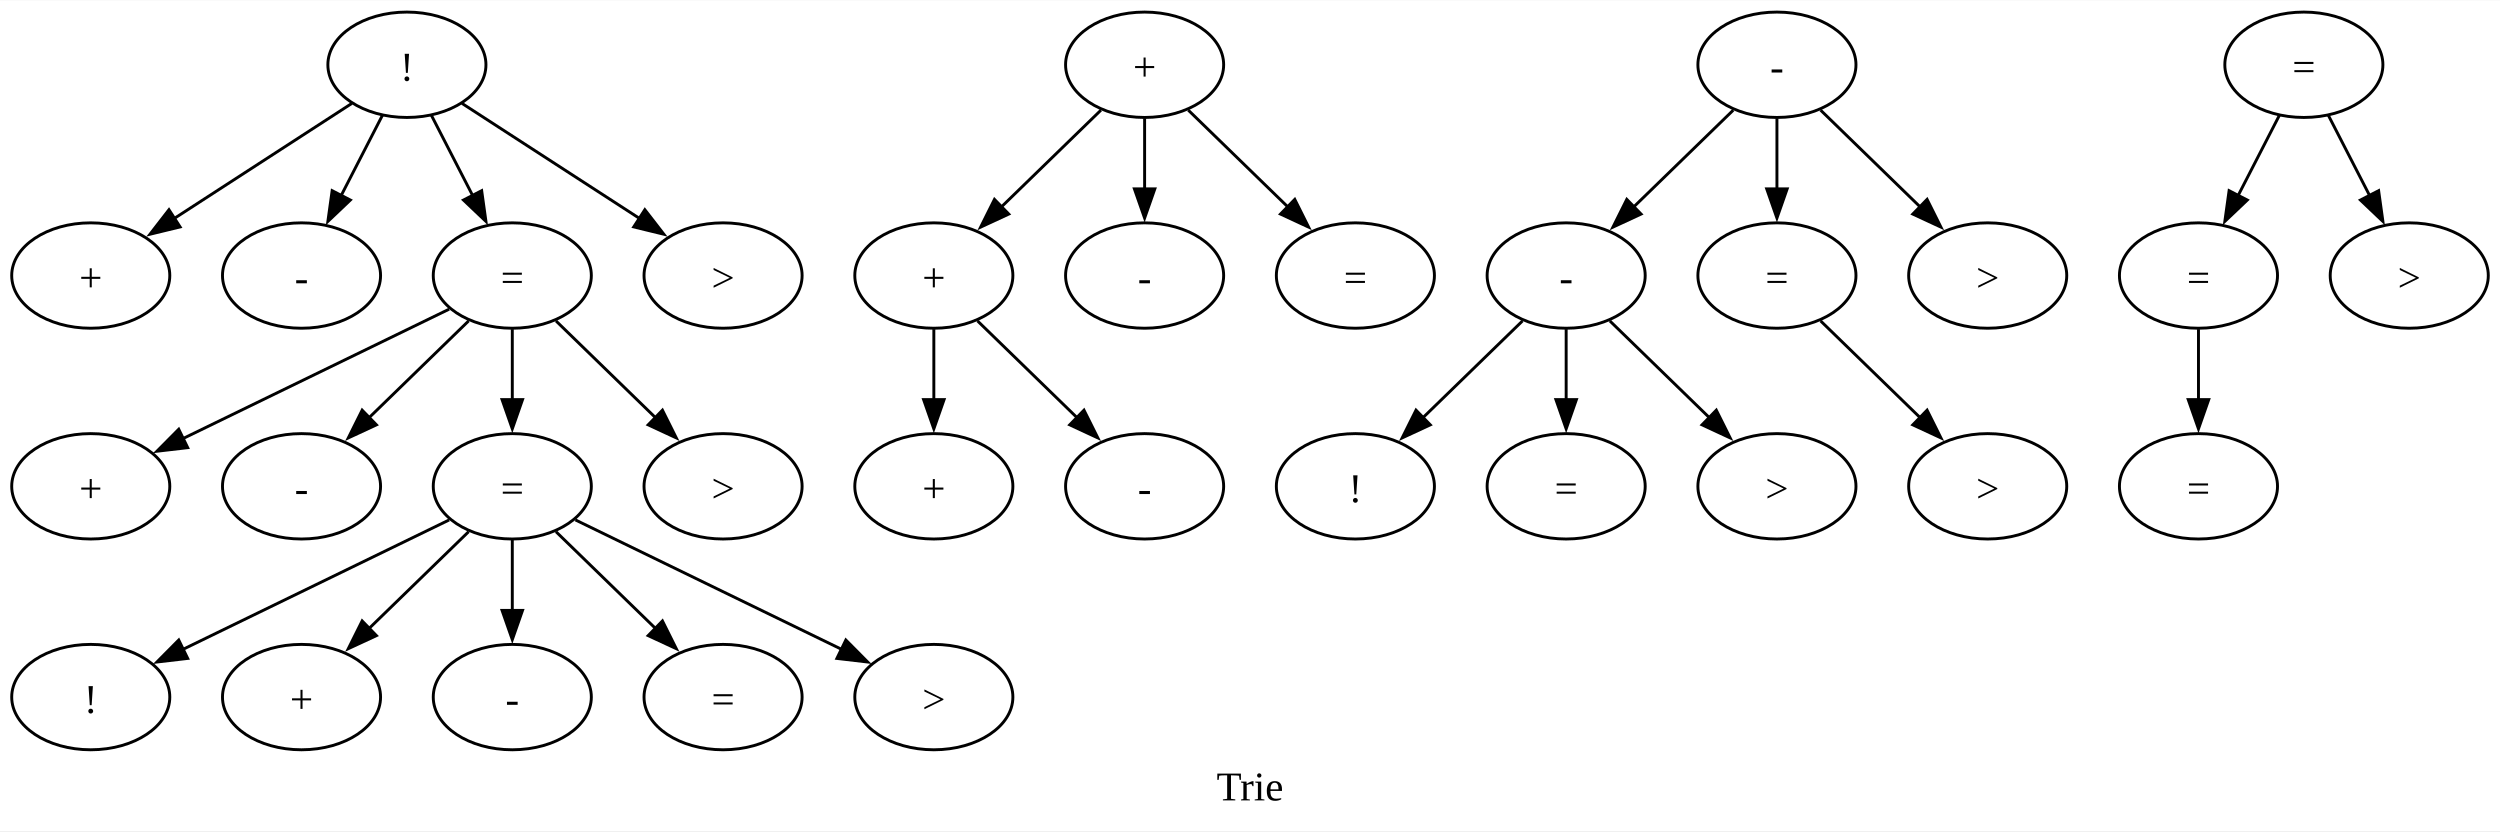
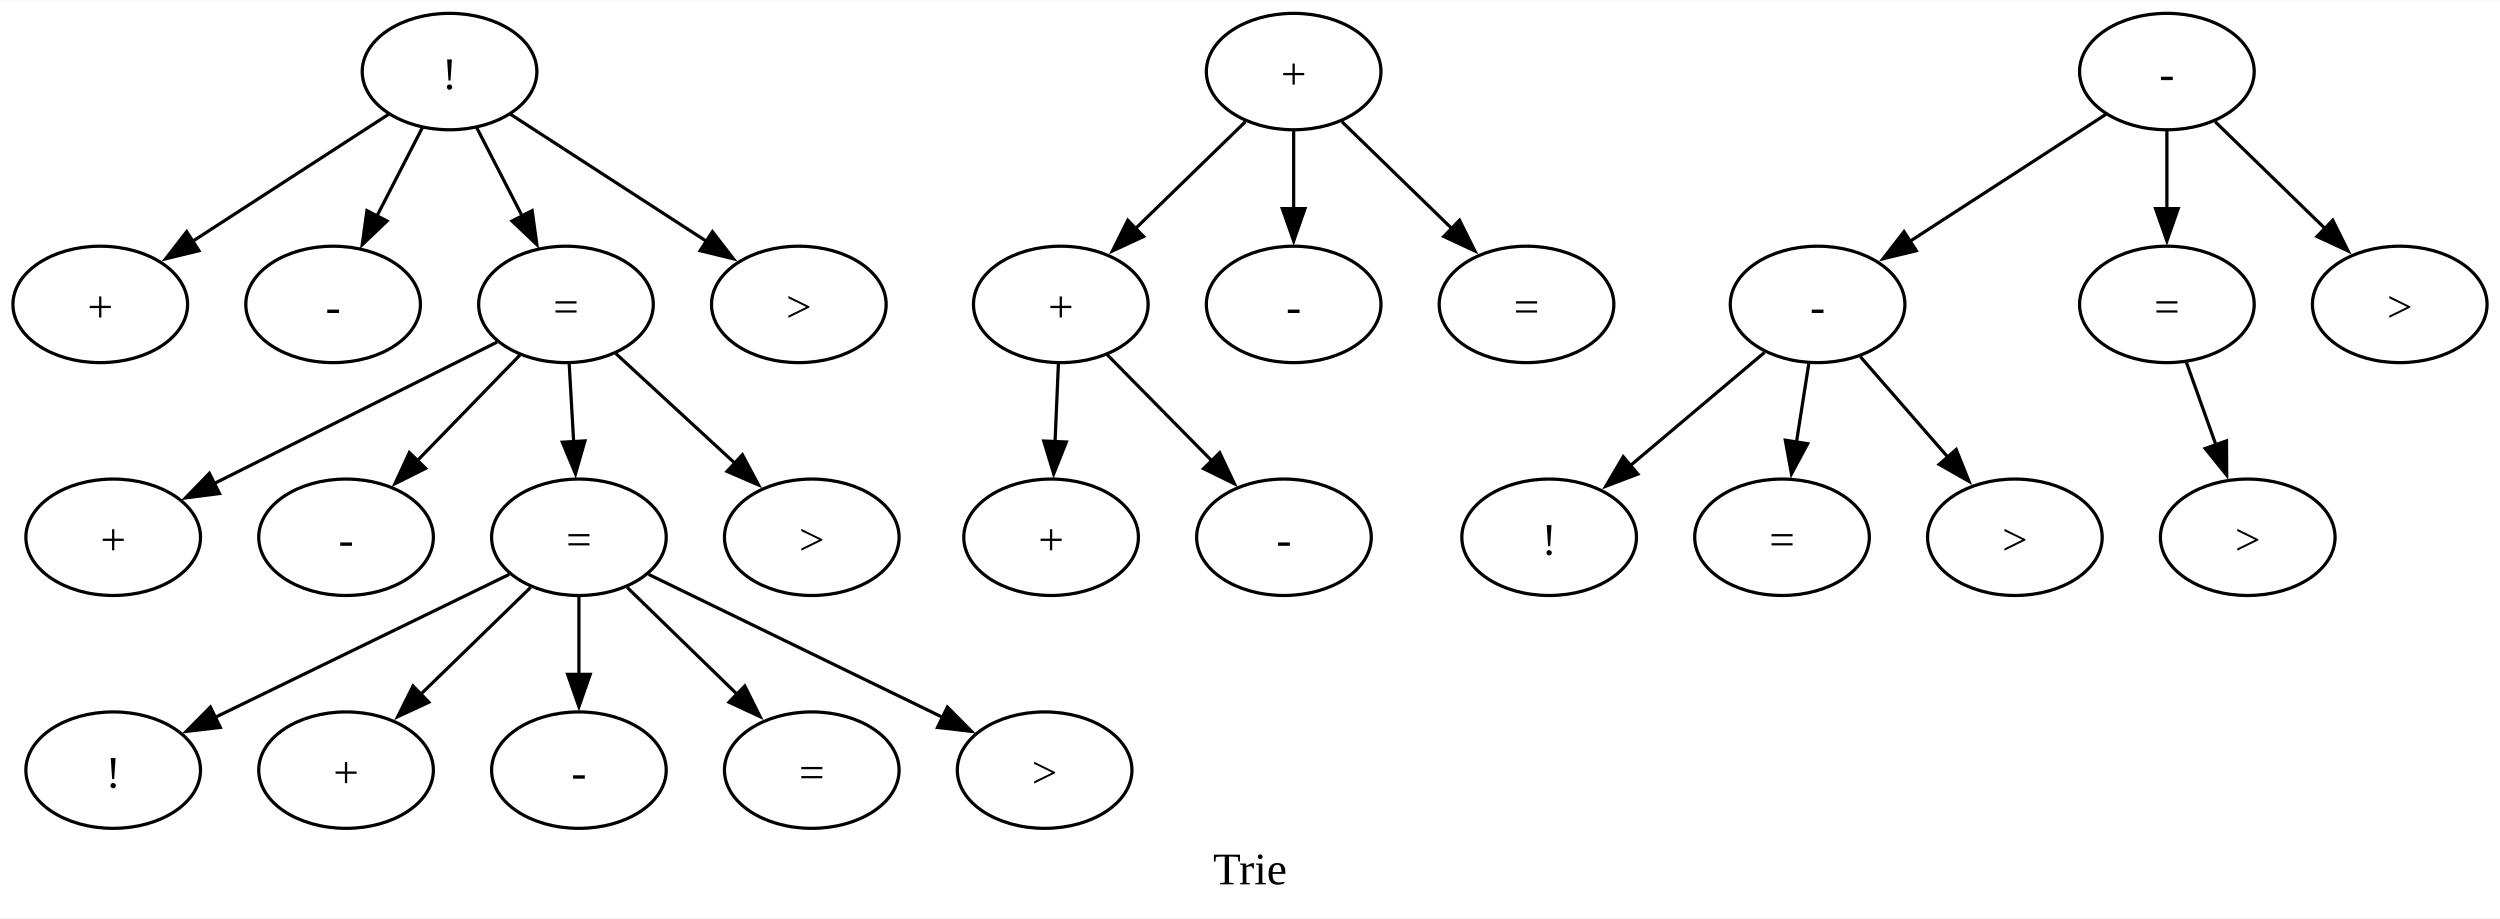
- <svg xmlns="http://www.w3.org/2000/svg" width="854pt" height="284pt" viewBox="0.00 0.00 854.00 283.75">
+ <svg xmlns="http://www.w3.org/2000/svg" width="773pt" height="284pt" viewBox="0.00 0.00 773.00 283.75">
  <g id="graph0" class="graph" transform="scale(1 1) rotate(0) translate(4 279.75)">
-     <polygon fill="white" stroke="none" points="-4,4 -4,-279.75 850,-279.75 850,4 -4,4" />
-     <text text-anchor="middle" x="423" y="-6.45" font-family="Times New Roman,serif" font-size="14.00">Trie</text>
+     <polygon fill="white" stroke="none" points="-4,4 -4,-279.75 769,-279.75 769,4 -4,4" />
+     <text text-anchor="middle" x="382.5" y="-6.45" font-family="Times New Roman,serif" font-size="14.00">Trie</text>
    <g id="node1" class="node">
      <ellipse fill="none" stroke="black" cx="135" cy="-257.75" rx="27" ry="18" />
      <text text-anchor="middle" x="135" y="-252.32" font-family="Times New Roman,serif" font-size="14.00">!</text>
    </g>
    <g id="node2" class="node">
      <ellipse fill="none" stroke="black" cx="27" cy="-185.75" rx="27" ry="18" />
      <text text-anchor="middle" x="27" y="-180.32" font-family="Times New Roman,serif" font-size="14.00">+</text>
    </g>
    <g id="edge1" class="edge">
      <path fill="none" stroke="black" d="M116.19,-244.56C99.41,-233.68 74.61,-217.61 55.41,-205.17" />
      <polygon fill="black" stroke="black" points="57.52,-202.36 47.23,-199.86 53.72,-208.24 57.52,-202.36" />
    </g>
    <g id="node3" class="node">
      <ellipse fill="none" stroke="black" cx="99" cy="-185.75" rx="27" ry="18" />
      <text text-anchor="middle" x="99" y="-180.32" font-family="Times New Roman,serif" font-size="14.00">-</text>
    </g>
    <g id="edge2" class="edge">
      <path fill="none" stroke="black" d="M126.65,-240.51C122.42,-232.3 117.19,-222.12 112.42,-212.84" />
      <polygon fill="black" stroke="black" points="115.68,-211.54 108,-204.24 109.46,-214.74 115.68,-211.54" />
    </g>
    <g id="node4" class="node">
      <ellipse fill="none" stroke="black" cx="171" cy="-185.75" rx="27" ry="18" />
      <text text-anchor="middle" x="171" y="-180.32" font-family="Times New Roman,serif" font-size="14.00">=</text>
    </g>
    <g id="edge3" class="edge">
      <path fill="none" stroke="black" d="M143.35,-240.51C147.58,-232.3 152.81,-222.12 157.58,-212.84" />
      <polygon fill="black" stroke="black" points="160.54,-214.74 162,-204.24 154.32,-211.54 160.54,-214.74" />
    </g>
    <g id="node5" class="node">
      <ellipse fill="none" stroke="black" cx="243" cy="-185.75" rx="27" ry="18" />
      <text text-anchor="middle" x="243" y="-180.32" font-family="Times New Roman,serif" font-size="14.00">&gt;</text>
    </g>
    <g id="edge4" class="edge">
      <path fill="none" stroke="black" d="M153.81,-244.56C170.59,-233.68 195.39,-217.61 214.59,-205.17" />
      <polygon fill="black" stroke="black" points="216.28,-208.24 222.77,-199.86 212.48,-202.36 216.28,-208.24" />
    </g>
    <g id="node6" class="node">
-       <ellipse fill="none" stroke="black" cx="27" cy="-113.75" rx="27" ry="18" />
-       <text text-anchor="middle" x="27" y="-108.33" font-family="Times New Roman,serif" font-size="14.00">+</text>
+       <ellipse fill="none" stroke="black" cx="31" cy="-113.75" rx="27" ry="18" />
+       <text text-anchor="middle" x="31" y="-108.33" font-family="Times New Roman,serif" font-size="14.00">+</text>
    </g>
    <g id="edge5" class="edge">
-       <path fill="none" stroke="black" d="M149.44,-174.27C125.34,-162.55 86.08,-143.47 58.53,-130.07" />
-       <polygon fill="black" stroke="black" points="60.12,-126.96 49.6,-125.73 57.06,-133.25 60.12,-126.96" />
+       <path fill="none" stroke="black" d="M149.74,-174.12C126.37,-162.44 88.62,-143.56 61.97,-130.24" />
+       <polygon fill="black" stroke="black" points="63.87,-127.27 53.36,-125.93 60.74,-133.53 63.87,-127.27" />
    </g>
    <g id="node7" class="node">
-       <ellipse fill="none" stroke="black" cx="99" cy="-113.75" rx="27" ry="18" />
-       <text text-anchor="middle" x="99" y="-108.33" font-family="Times New Roman,serif" font-size="14.00">-</text>
+       <ellipse fill="none" stroke="black" cx="103" cy="-113.75" rx="27" ry="18" />
+       <text text-anchor="middle" x="103" y="-108.33" font-family="Times New Roman,serif" font-size="14.00">-</text>
    </g>
    <g id="edge6" class="edge">
-       <path fill="none" stroke="black" d="M156.08,-170.25C146.23,-160.67 133.14,-147.94 121.97,-137.09" />
-       <polygon fill="black" stroke="black" points="124.59,-134.75 114.98,-130.29 119.71,-139.77 124.59,-134.75" />
+       <path fill="none" stroke="black" d="M156.91,-170.25C147.7,-160.77 135.48,-148.19 125.01,-137.41" />
+       <polygon fill="black" stroke="black" points="127.6,-135.06 118.13,-130.32 122.58,-139.93 127.6,-135.06" />
    </g>
    <g id="node8" class="node">
-       <ellipse fill="none" stroke="black" cx="171" cy="-113.75" rx="27" ry="18" />
-       <text text-anchor="middle" x="171" y="-108.33" font-family="Times New Roman,serif" font-size="14.00">=</text>
+       <ellipse fill="none" stroke="black" cx="175" cy="-113.75" rx="27" ry="18" />
+       <text text-anchor="middle" x="175" y="-108.33" font-family="Times New Roman,serif" font-size="14.00">=</text>
    </g>
    <g id="edge7" class="edge">
-       <path fill="none" stroke="black" d="M171,-167.45C171,-160.16 171,-151.48 171,-143.29" />
-       <polygon fill="black" stroke="black" points="174.5,-143.37 171,-133.37 167.5,-143.37 174.5,-143.37" />
+       <path fill="none" stroke="black" d="M171.99,-167.45C172.41,-160.16 172.9,-151.48 173.37,-143.29" />
+       <polygon fill="black" stroke="black" points="176.86,-143.55 173.94,-133.37 169.87,-143.15 176.86,-143.55" />
    </g>
    <g id="node9" class="node">
-       <ellipse fill="none" stroke="black" cx="243" cy="-113.75" rx="27" ry="18" />
-       <text text-anchor="middle" x="243" y="-108.33" font-family="Times New Roman,serif" font-size="14.00">&gt;</text>
+       <ellipse fill="none" stroke="black" cx="247" cy="-113.75" rx="27" ry="18" />
+       <text text-anchor="middle" x="247" y="-108.33" font-family="Times New Roman,serif" font-size="14.00">&gt;</text>
    </g>
    <g id="edge8" class="edge">
-       <path fill="none" stroke="black" d="M185.92,-170.25C195.77,-160.67 208.86,-147.94 220.03,-137.09" />
-       <polygon fill="black" stroke="black" points="222.29,-139.77 227.02,-130.29 217.41,-134.75 222.29,-139.77" />
+       <path fill="none" stroke="black" d="M186.38,-170.58C196.99,-160.81 211.3,-147.63 223.35,-136.53" />
+       <polygon fill="black" stroke="black" points="225.55,-139.27 230.53,-129.92 220.8,-134.12 225.55,-139.27" />
    </g>
    <g id="node10" class="node">
-       <ellipse fill="none" stroke="black" cx="27" cy="-41.75" rx="27" ry="18" />
-       <text text-anchor="middle" x="27" y="-36.33" font-family="Times New Roman,serif" font-size="14.00">!</text>
+       <ellipse fill="none" stroke="black" cx="31" cy="-41.75" rx="27" ry="18" />
+       <text text-anchor="middle" x="31" y="-36.33" font-family="Times New Roman,serif" font-size="14.00">!</text>
    </g>
    <g id="edge9" class="edge">
-       <path fill="none" stroke="black" d="M149.44,-102.27C125.34,-90.55 86.08,-71.47 58.53,-58.07" />
-       <polygon fill="black" stroke="black" points="60.12,-54.96 49.6,-53.73 57.06,-61.25 60.12,-54.96" />
+       <path fill="none" stroke="black" d="M153.44,-102.27C129.34,-90.55 90.08,-71.47 62.53,-58.07" />
+       <polygon fill="black" stroke="black" points="64.12,-54.96 53.6,-53.73 61.06,-61.25 64.12,-54.96" />
    </g>
    <g id="node11" class="node">
-       <ellipse fill="none" stroke="black" cx="99" cy="-41.75" rx="27" ry="18" />
-       <text text-anchor="middle" x="99" y="-36.33" font-family="Times New Roman,serif" font-size="14.00">+</text>
+       <ellipse fill="none" stroke="black" cx="103" cy="-41.75" rx="27" ry="18" />
+       <text text-anchor="middle" x="103" y="-36.33" font-family="Times New Roman,serif" font-size="14.00">+</text>
    </g>
    <g id="edge10" class="edge">
-       <path fill="none" stroke="black" d="M156.08,-98.25C146.23,-88.67 133.14,-75.94 121.97,-65.09" />
-       <polygon fill="black" stroke="black" points="124.59,-62.75 114.98,-58.29 119.71,-67.77 124.59,-62.75" />
+       <path fill="none" stroke="black" d="M160.08,-98.25C150.23,-88.67 137.14,-75.94 125.97,-65.09" />
+       <polygon fill="black" stroke="black" points="128.59,-62.75 118.98,-58.29 123.71,-67.77 128.59,-62.75" />
    </g>
    <g id="node12" class="node">
-       <ellipse fill="none" stroke="black" cx="171" cy="-41.75" rx="27" ry="18" />
-       <text text-anchor="middle" x="171" y="-36.33" font-family="Times New Roman,serif" font-size="14.00">-</text>
+       <ellipse fill="none" stroke="black" cx="175" cy="-41.75" rx="27" ry="18" />
+       <text text-anchor="middle" x="175" y="-36.33" font-family="Times New Roman,serif" font-size="14.00">-</text>
    </g>
    <g id="edge11" class="edge">
-       <path fill="none" stroke="black" d="M171,-95.45C171,-88.16 171,-79.48 171,-71.29" />
-       <polygon fill="black" stroke="black" points="174.5,-71.37 171,-61.37 167.5,-71.37 174.5,-71.37" />
+       <path fill="none" stroke="black" d="M175,-95.45C175,-88.16 175,-79.48 175,-71.29" />
+       <polygon fill="black" stroke="black" points="178.5,-71.37 175,-61.37 171.5,-71.37 178.5,-71.37" />
    </g>
    <g id="node13" class="node">
-       <ellipse fill="none" stroke="black" cx="243" cy="-41.75" rx="27" ry="18" />
-       <text text-anchor="middle" x="243" y="-36.33" font-family="Times New Roman,serif" font-size="14.00">=</text>
+       <ellipse fill="none" stroke="black" cx="247" cy="-41.75" rx="27" ry="18" />
+       <text text-anchor="middle" x="247" y="-36.33" font-family="Times New Roman,serif" font-size="14.00">=</text>
    </g>
    <g id="edge12" class="edge">
-       <path fill="none" stroke="black" d="M185.92,-98.25C195.77,-88.67 208.86,-75.94 220.03,-65.09" />
-       <polygon fill="black" stroke="black" points="222.29,-67.77 227.02,-58.29 217.41,-62.75 222.29,-67.77" />
+       <path fill="none" stroke="black" d="M189.92,-98.25C199.77,-88.67 212.86,-75.94 224.03,-65.09" />
+       <polygon fill="black" stroke="black" points="226.29,-67.77 231.02,-58.29 221.41,-62.75 226.29,-67.77" />
    </g>
    <g id="node14" class="node">
-       <ellipse fill="none" stroke="black" cx="315" cy="-41.75" rx="27" ry="18" />
-       <text text-anchor="middle" x="315" y="-36.33" font-family="Times New Roman,serif" font-size="14.00">&gt;</text>
+       <ellipse fill="none" stroke="black" cx="319" cy="-41.75" rx="27" ry="18" />
+       <text text-anchor="middle" x="319" y="-36.33" font-family="Times New Roman,serif" font-size="14.00">&gt;</text>
    </g>
    <g id="edge13" class="edge">
-       <path fill="none" stroke="black" d="M192.56,-102.27C216.66,-90.55 255.92,-71.47 283.47,-58.07" />
-       <polygon fill="black" stroke="black" points="284.94,-61.25 292.4,-53.73 281.88,-54.96 284.94,-61.25" />
+       <path fill="none" stroke="black" d="M196.56,-102.27C220.66,-90.55 259.92,-71.47 287.47,-58.07" />
+       <polygon fill="black" stroke="black" points="288.94,-61.25 296.4,-53.73 285.88,-54.96 288.94,-61.25" />
    </g>
    <g id="node15" class="node">
-       <ellipse fill="none" stroke="black" cx="387" cy="-257.75" rx="27" ry="18" />
-       <text text-anchor="middle" x="387" y="-252.32" font-family="Times New Roman,serif" font-size="14.00">+</text>
+       <ellipse fill="none" stroke="black" cx="396" cy="-257.75" rx="27" ry="18" />
+       <text text-anchor="middle" x="396" y="-252.32" font-family="Times New Roman,serif" font-size="14.00">+</text>
    </g>
    <g id="node16" class="node">
-       <ellipse fill="none" stroke="black" cx="315" cy="-185.75" rx="27" ry="18" />
-       <text text-anchor="middle" x="315" y="-180.32" font-family="Times New Roman,serif" font-size="14.00">+</text>
+       <ellipse fill="none" stroke="black" cx="324" cy="-185.75" rx="27" ry="18" />
+       <text text-anchor="middle" x="324" y="-180.32" font-family="Times New Roman,serif" font-size="14.00">+</text>
    </g>
    <g id="edge14" class="edge">
-       <path fill="none" stroke="black" d="M372.08,-242.25C362.23,-232.67 349.14,-219.94 337.97,-209.09" />
-       <polygon fill="black" stroke="black" points="340.59,-206.75 330.98,-202.29 335.71,-211.77 340.59,-206.75" />
+       <path fill="none" stroke="black" d="M381.08,-242.25C371.23,-232.67 358.14,-219.94 346.97,-209.09" />
+       <polygon fill="black" stroke="black" points="349.59,-206.75 339.98,-202.29 344.71,-211.77 349.59,-206.75" />
    </g>
    <g id="node17" class="node">
-       <ellipse fill="none" stroke="black" cx="387" cy="-185.75" rx="27" ry="18" />
-       <text text-anchor="middle" x="387" y="-180.32" font-family="Times New Roman,serif" font-size="14.00">-</text>
+       <ellipse fill="none" stroke="black" cx="396" cy="-185.75" rx="27" ry="18" />
+       <text text-anchor="middle" x="396" y="-180.32" font-family="Times New Roman,serif" font-size="14.00">-</text>
    </g>
    <g id="edge15" class="edge">
-       <path fill="none" stroke="black" d="M387,-239.45C387,-232.16 387,-223.48 387,-215.29" />
-       <polygon fill="black" stroke="black" points="390.5,-215.37 387,-205.37 383.5,-215.37 390.5,-215.37" />
+       <path fill="none" stroke="black" d="M396,-239.45C396,-232.16 396,-223.48 396,-215.29" />
+       <polygon fill="black" stroke="black" points="399.5,-215.37 396,-205.37 392.5,-215.37 399.5,-215.37" />
    </g>
    <g id="node18" class="node">
-       <ellipse fill="none" stroke="black" cx="459" cy="-185.75" rx="27" ry="18" />
-       <text text-anchor="middle" x="459" y="-180.32" font-family="Times New Roman,serif" font-size="14.00">=</text>
+       <ellipse fill="none" stroke="black" cx="468" cy="-185.75" rx="27" ry="18" />
+       <text text-anchor="middle" x="468" y="-180.32" font-family="Times New Roman,serif" font-size="14.00">=</text>
    </g>
    <g id="edge16" class="edge">
-       <path fill="none" stroke="black" d="M401.92,-242.25C411.77,-232.67 424.86,-219.94 436.03,-209.09" />
-       <polygon fill="black" stroke="black" points="438.29,-211.77 443.02,-202.29 433.41,-206.75 438.29,-211.77" />
+       <path fill="none" stroke="black" d="M410.92,-242.25C420.77,-232.67 433.86,-219.94 445.03,-209.09" />
+       <polygon fill="black" stroke="black" points="447.29,-211.77 452.02,-202.29 442.41,-206.75 447.29,-211.77" />
    </g>
    <g id="node19" class="node">
-       <ellipse fill="none" stroke="black" cx="315" cy="-113.75" rx="27" ry="18" />
-       <text text-anchor="middle" x="315" y="-108.33" font-family="Times New Roman,serif" font-size="14.00">+</text>
+       <ellipse fill="none" stroke="black" cx="321" cy="-113.75" rx="27" ry="18" />
+       <text text-anchor="middle" x="321" y="-108.33" font-family="Times New Roman,serif" font-size="14.00">+</text>
    </g>
    <g id="edge17" class="edge">
-       <path fill="none" stroke="black" d="M315,-167.45C315,-160.16 315,-151.48 315,-143.29" />
-       <polygon fill="black" stroke="black" points="318.5,-143.37 315,-133.37 311.5,-143.37 318.5,-143.37" />
+       <path fill="none" stroke="black" d="M323.26,-167.45C322.95,-160.16 322.57,-151.48 322.22,-143.29" />
+       <polygon fill="black" stroke="black" points="325.72,-143.21 321.8,-133.37 318.73,-143.51 325.72,-143.21" />
    </g>
    <g id="node20" class="node">
-       <ellipse fill="none" stroke="black" cx="387" cy="-113.75" rx="27" ry="18" />
-       <text text-anchor="middle" x="387" y="-108.33" font-family="Times New Roman,serif" font-size="14.00">-</text>
+       <ellipse fill="none" stroke="black" cx="393" cy="-113.75" rx="27" ry="18" />
+       <text text-anchor="middle" x="393" y="-108.33" font-family="Times New Roman,serif" font-size="14.00">-</text>
    </g>
    <g id="edge18" class="edge">
-       <path fill="none" stroke="black" d="M329.92,-170.25C339.77,-160.67 352.86,-147.94 364.03,-137.09" />
-       <polygon fill="black" stroke="black" points="366.29,-139.77 371.02,-130.29 361.41,-134.75 366.29,-139.77" />
+       <path fill="none" stroke="black" d="M338.3,-170.25C347.64,-160.77 360.04,-148.19 370.67,-137.41" />
+       <polygon fill="black" stroke="black" points="373.13,-139.89 377.66,-130.31 368.15,-134.98 373.13,-139.89" />
    </g>
    <g id="node21" class="node">
-       <ellipse fill="none" stroke="black" cx="603" cy="-257.75" rx="27" ry="18" />
-       <text text-anchor="middle" x="603" y="-252.32" font-family="Times New Roman,serif" font-size="14.00">-</text>
+       <ellipse fill="none" stroke="black" cx="666" cy="-257.75" rx="27" ry="18" />
+       <text text-anchor="middle" x="666" y="-252.32" font-family="Times New Roman,serif" font-size="14.00">-</text>
    </g>
    <g id="node22" class="node">
-       <ellipse fill="none" stroke="black" cx="531" cy="-185.75" rx="27" ry="18" />
-       <text text-anchor="middle" x="531" y="-180.32" font-family="Times New Roman,serif" font-size="14.00">-</text>
+       <ellipse fill="none" stroke="black" cx="558" cy="-185.75" rx="27" ry="18" />
+       <text text-anchor="middle" x="558" y="-180.32" font-family="Times New Roman,serif" font-size="14.00">-</text>
    </g>
    <g id="edge19" class="edge">
-       <path fill="none" stroke="black" d="M588.08,-242.25C578.23,-232.67 565.14,-219.94 553.97,-209.09" />
-       <polygon fill="black" stroke="black" points="556.59,-206.75 546.98,-202.29 551.71,-211.77 556.59,-206.75" />
+       <path fill="none" stroke="black" d="M647.19,-244.56C630.41,-233.68 605.61,-217.61 586.41,-205.17" />
+       <polygon fill="black" stroke="black" points="588.52,-202.36 578.23,-199.86 584.72,-208.24 588.52,-202.36" />
    </g>
    <g id="node23" class="node">
-       <ellipse fill="none" stroke="black" cx="603" cy="-185.75" rx="27" ry="18" />
-       <text text-anchor="middle" x="603" y="-180.32" font-family="Times New Roman,serif" font-size="14.00">=</text>
+       <ellipse fill="none" stroke="black" cx="666" cy="-185.75" rx="27" ry="18" />
+       <text text-anchor="middle" x="666" y="-180.32" font-family="Times New Roman,serif" font-size="14.00">=</text>
    </g>
    <g id="edge20" class="edge">
-       <path fill="none" stroke="black" d="M603,-239.45C603,-232.16 603,-223.48 603,-215.29" />
-       <polygon fill="black" stroke="black" points="606.5,-215.37 603,-205.37 599.5,-215.37 606.5,-215.37" />
+       <path fill="none" stroke="black" d="M666,-239.45C666,-232.16 666,-223.48 666,-215.29" />
+       <polygon fill="black" stroke="black" points="669.5,-215.37 666,-205.37 662.5,-215.37 669.5,-215.37" />
    </g>
    <g id="node24" class="node">
-       <ellipse fill="none" stroke="black" cx="675" cy="-185.75" rx="27" ry="18" />
-       <text text-anchor="middle" x="675" y="-180.32" font-family="Times New Roman,serif" font-size="14.00">&gt;</text>
+       <ellipse fill="none" stroke="black" cx="738" cy="-185.75" rx="27" ry="18" />
+       <text text-anchor="middle" x="738" y="-180.32" font-family="Times New Roman,serif" font-size="14.00">&gt;</text>
    </g>
    <g id="edge21" class="edge">
-       <path fill="none" stroke="black" d="M617.92,-242.25C627.77,-232.67 640.86,-219.94 652.03,-209.09" />
-       <polygon fill="black" stroke="black" points="654.29,-211.77 659.02,-202.29 649.41,-206.75 654.29,-211.77" />
+       <path fill="none" stroke="black" d="M680.92,-242.25C690.77,-232.67 703.86,-219.94 715.03,-209.09" />
+       <polygon fill="black" stroke="black" points="717.29,-211.77 722.02,-202.29 712.41,-206.75 717.29,-211.77" />
    </g>
    <g id="node25" class="node">
-       <ellipse fill="none" stroke="black" cx="459" cy="-113.75" rx="27" ry="18" />
-       <text text-anchor="middle" x="459" y="-108.33" font-family="Times New Roman,serif" font-size="14.00">!</text>
+       <ellipse fill="none" stroke="black" cx="475" cy="-113.75" rx="27" ry="18" />
+       <text text-anchor="middle" x="475" y="-108.33" font-family="Times New Roman,serif" font-size="14.00">!</text>
    </g>
    <g id="edge22" class="edge">
-       <path fill="none" stroke="black" d="M516.08,-170.25C506.23,-160.67 493.14,-147.94 481.97,-137.09" />
-       <polygon fill="black" stroke="black" points="484.59,-134.75 474.98,-130.29 479.71,-139.77 484.59,-134.75" />
+       <path fill="none" stroke="black" d="M541.6,-170.92C529.78,-160.95 513.6,-147.31 500.15,-135.96" />
+       <polygon fill="black" stroke="black" points="502.42,-133.3 492.52,-129.53 497.91,-138.65 502.42,-133.3" />
    </g>
    <g id="node26" class="node">
-       <ellipse fill="none" stroke="black" cx="531" cy="-113.75" rx="27" ry="18" />
-       <text text-anchor="middle" x="531" y="-108.33" font-family="Times New Roman,serif" font-size="14.00">=</text>
+       <ellipse fill="none" stroke="black" cx="547" cy="-113.75" rx="27" ry="18" />
+       <text text-anchor="middle" x="547" y="-108.33" font-family="Times New Roman,serif" font-size="14.00">=</text>
    </g>
    <g id="edge23" class="edge">
-       <path fill="none" stroke="black" d="M531,-167.45C531,-160.16 531,-151.48 531,-143.29" />
-       <polygon fill="black" stroke="black" points="534.5,-143.37 531,-133.37 527.5,-143.37 534.5,-143.37" />
+       <path fill="none" stroke="black" d="M555.28,-167.45C554.12,-160.07 552.74,-151.27 551.44,-143" />
+       <polygon fill="black" stroke="black" points="554.93,-142.68 549.92,-133.35 548.02,-143.77 554.93,-142.68" />
    </g>
    <g id="node27" class="node">
-       <ellipse fill="none" stroke="black" cx="603" cy="-113.75" rx="27" ry="18" />
-       <text text-anchor="middle" x="603" y="-108.33" font-family="Times New Roman,serif" font-size="14.00">&gt;</text>
+       <ellipse fill="none" stroke="black" cx="619" cy="-113.75" rx="27" ry="18" />
+       <text text-anchor="middle" x="619" y="-108.33" font-family="Times New Roman,serif" font-size="14.00">&gt;</text>
    </g>
    <g id="edge24" class="edge">
-       <path fill="none" stroke="black" d="M545.92,-170.25C555.77,-160.67 568.86,-147.94 580.03,-137.09" />
-       <polygon fill="black" stroke="black" points="582.29,-139.77 587.02,-130.29 577.41,-134.75 582.29,-139.77" />
+       <path fill="none" stroke="black" d="M571.24,-169.56C579.15,-160.48 589.38,-148.75 598.33,-138.47" />
+       <polygon fill="black" stroke="black" points="600.86,-140.89 604.8,-131.05 595.59,-136.29 600.86,-140.89" />
    </g>
    <g id="node28" class="node">
-       <ellipse fill="none" stroke="black" cx="675" cy="-113.75" rx="27" ry="18" />
-       <text text-anchor="middle" x="675" y="-108.33" font-family="Times New Roman,serif" font-size="14.00">&gt;</text>
+       <ellipse fill="none" stroke="black" cx="691" cy="-113.75" rx="27" ry="18" />
+       <text text-anchor="middle" x="691" y="-108.33" font-family="Times New Roman,serif" font-size="14.00">&gt;</text>
    </g>
    <g id="edge25" class="edge">
-       <path fill="none" stroke="black" d="M617.92,-170.25C627.77,-160.67 640.86,-147.94 652.03,-137.09" />
-       <polygon fill="black" stroke="black" points="654.29,-139.77 659.02,-130.29 649.41,-134.75 654.29,-139.77" />
-     </g>
-     <g id="node29" class="node">
-       <ellipse fill="none" stroke="black" cx="783" cy="-257.75" rx="27" ry="18" />
-       <text text-anchor="middle" x="783" y="-252.32" font-family="Times New Roman,serif" font-size="14.00">=</text>
-     </g>
-     <g id="node30" class="node">
-       <ellipse fill="none" stroke="black" cx="747" cy="-185.75" rx="27" ry="18" />
-       <text text-anchor="middle" x="747" y="-180.32" font-family="Times New Roman,serif" font-size="14.00">=</text>
-     </g>
-     <g id="edge26" class="edge">
-       <path fill="none" stroke="black" d="M774.65,-240.51C770.42,-232.3 765.19,-222.12 760.42,-212.84" />
-       <polygon fill="black" stroke="black" points="763.68,-211.54 756,-204.24 757.46,-214.74 763.68,-211.54" />
-     </g>
-     <g id="node31" class="node">
-       <ellipse fill="none" stroke="black" cx="819" cy="-185.75" rx="27" ry="18" />
-       <text text-anchor="middle" x="819" y="-180.32" font-family="Times New Roman,serif" font-size="14.00">&gt;</text>
-     </g>
-     <g id="edge28" class="edge">
-       <path fill="none" stroke="black" d="M791.35,-240.51C795.58,-232.3 800.81,-222.12 805.58,-212.84" />
-       <polygon fill="black" stroke="black" points="808.54,-214.74 810,-204.24 802.32,-211.54 808.54,-214.74" />
-     </g>
-     <g id="node32" class="node">
-       <ellipse fill="none" stroke="black" cx="747" cy="-113.75" rx="27" ry="18" />
-       <text text-anchor="middle" x="747" y="-108.33" font-family="Times New Roman,serif" font-size="14.00">=</text>
-     </g>
-     <g id="edge27" class="edge">
-       <path fill="none" stroke="black" d="M747,-167.45C747,-160.16 747,-151.48 747,-143.29" />
-       <polygon fill="black" stroke="black" points="750.5,-143.37 747,-133.37 743.5,-143.37 750.5,-143.37" />
+       <path fill="none" stroke="black" d="M672.05,-167.8C674.78,-160.15 678.08,-150.91 681.16,-142.31" />
+       <polygon fill="black" stroke="black" points="684.43,-143.56 684.49,-132.96 677.84,-141.2 684.43,-143.56" />
    </g>
  </g>
</svg>
